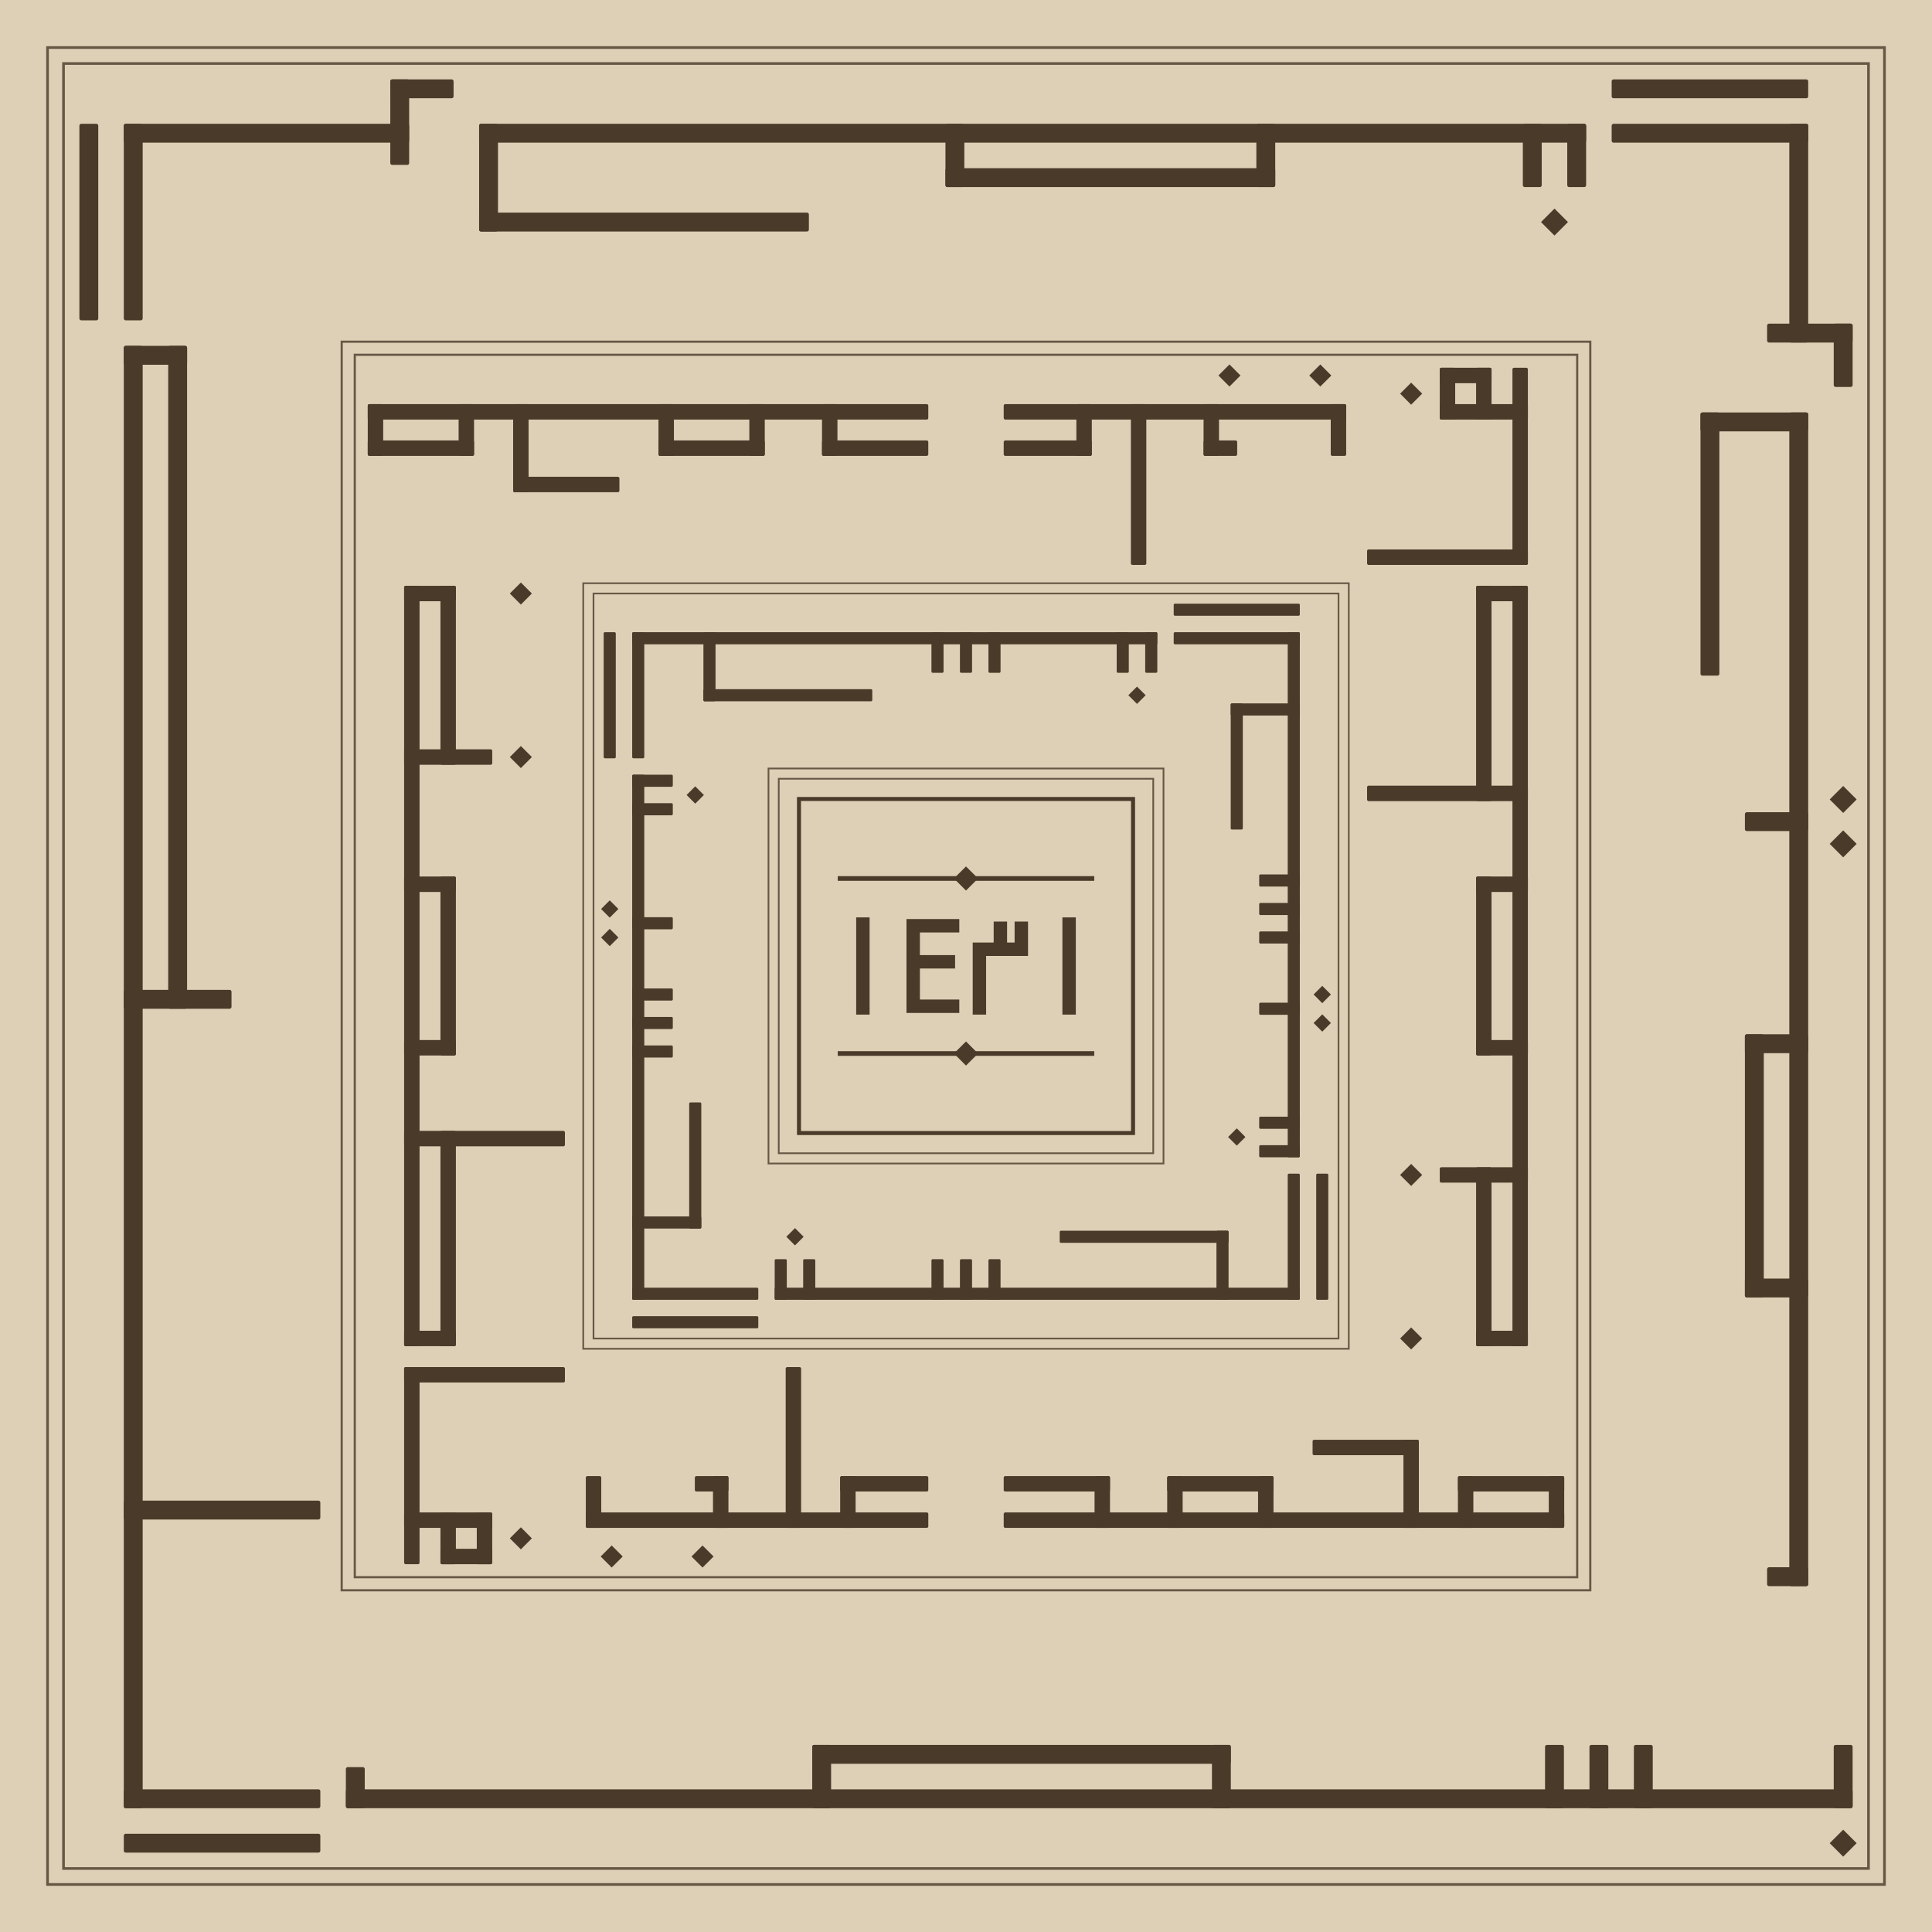
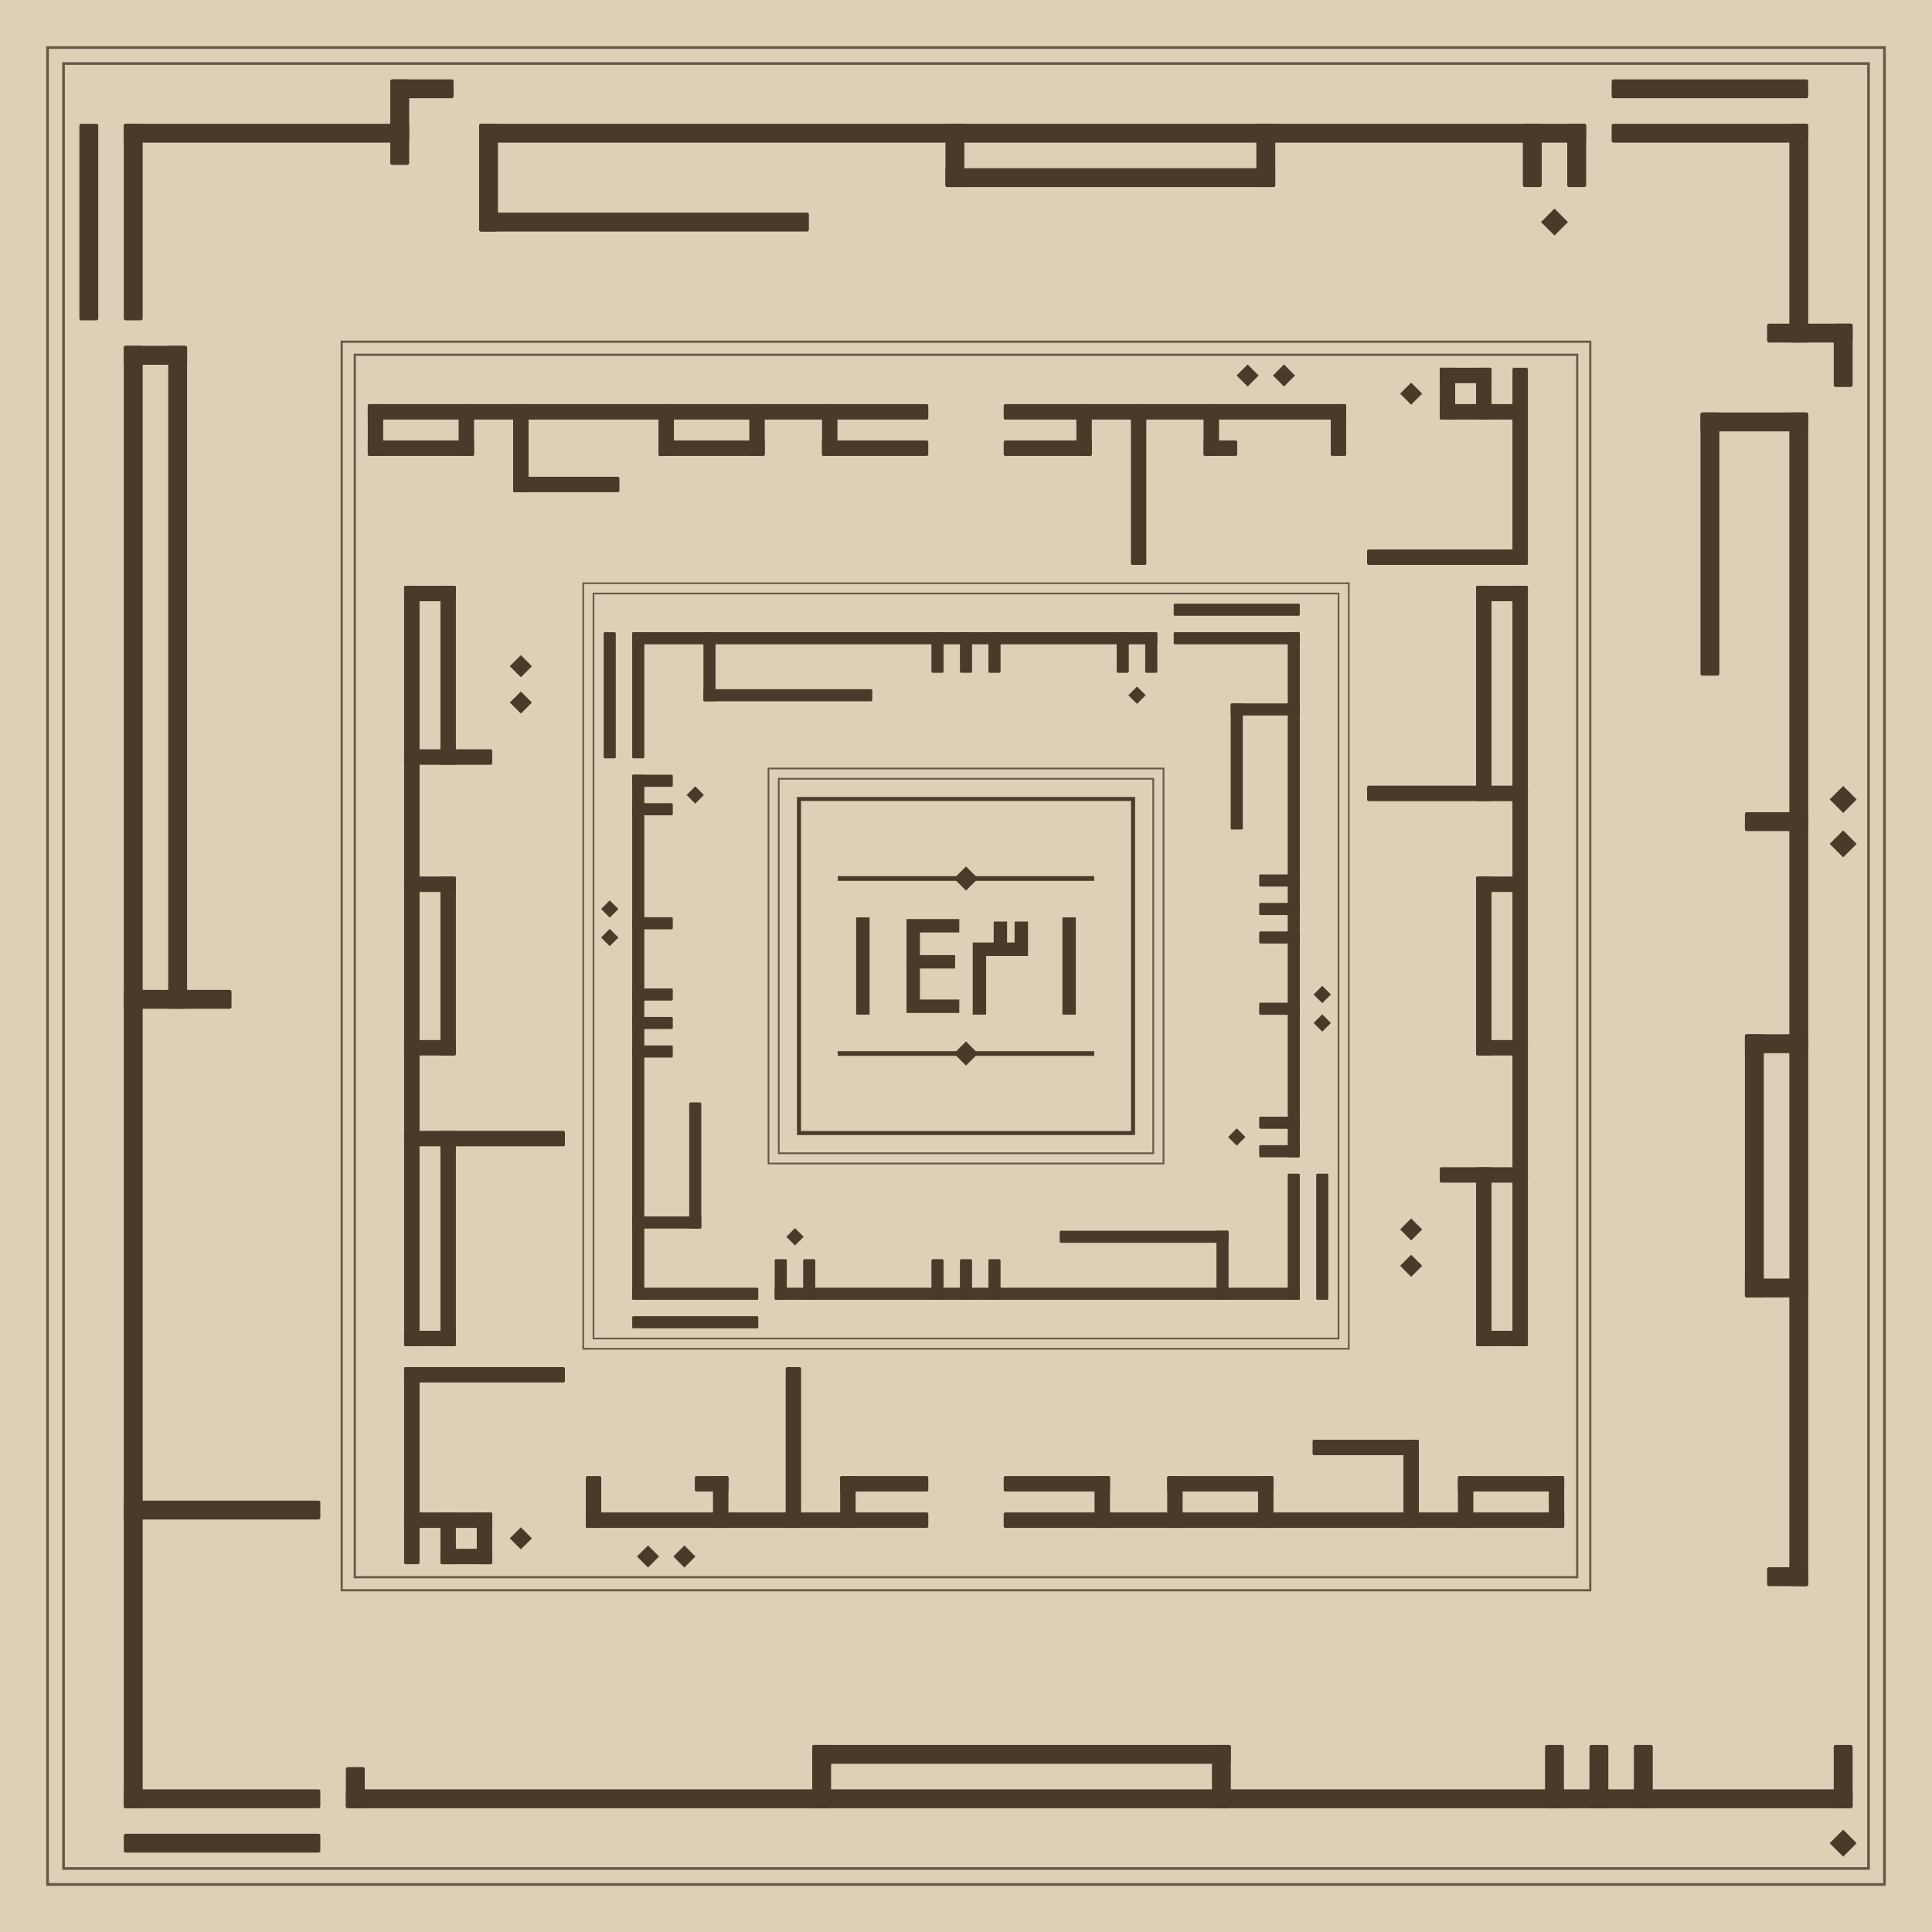
<svg xmlns="http://www.w3.org/2000/svg" viewBox="0 0 870 870" width="870" height="870" role="img" aria-label="Kufic rendering of بسم الله الرحمن الرحيم محمد علي فاطمة الحسن الحسين">
  <rect width="870" height="870" fill="#DDD0B6" />
  <rect x="359.79" y="359.79" width="150.43" height="150.43" fill="none" stroke="#4A3A2A" stroke-width="1.8" />
  <polyline points="388.57,416.13 388.57,453.87" fill="none" stroke="#4A3A2A" stroke-width="6.04" stroke-linejoin="miter" stroke-linecap="square" />
  <polyline points="428.96,416.88 411.22,416.88 411.22,433.11 427.07,433.11" fill="none" stroke="#4A3A2A" stroke-width="6.04" stroke-linejoin="miter" stroke-linecap="square" />
  <polyline points="411.22,433.11 411.22,453.12 428.96,453.12" fill="none" stroke="#4A3A2A" stroke-width="6.04" stroke-linejoin="miter" stroke-linecap="square" />
  <polyline points="441.04,453.87 441.04,427.45 450.48,427.45 450.48,418.01" fill="none" stroke="#4A3A2A" stroke-width="6.04" stroke-linejoin="miter" stroke-linecap="square" />
  <polyline points="450.48,427.45 459.91,427.45 459.91,418.01" fill="none" stroke="#4A3A2A" stroke-width="6.04" stroke-linejoin="miter" stroke-linecap="square" />
  <polyline points="481.43,416.13 481.43,453.87" fill="none" stroke="#4A3A2A" stroke-width="6.04" stroke-linejoin="miter" stroke-linecap="square" />
  <line x1="377.25" y1="395.59" x2="492.75" y2="395.59" stroke="#4A3A2A" stroke-width="2.11" />
  <path fill="#4A3A2A" d="M435 390.16L440.44 395.59L435 401.03L429.56 395.59Z" />
  <line x1="377.25" y1="474.41" x2="492.75" y2="474.41" stroke="#4A3A2A" stroke-width="2.11" />
  <path fill="#4A3A2A" d="M435 468.97L440.44 474.41L435 479.84L429.56 474.41Z" />
  <g fill="#4A3A2A">
    <rect x="175.75" y="35.75" width="28.5" height="8.5" rx="0.85" />
    <rect x="725.75" y="35.75" width="88.5" height="8.5" rx="0.85" />
    <rect x="55.75" y="55.75" width="128.5" height="8.5" rx="0.85" />
    <rect x="215.75" y="55.75" width="498.5" height="8.5" rx="0.85" />
    <rect x="725.75" y="55.75" width="88.5" height="8.5" rx="0.85" />
    <rect x="425.75" y="75.75" width="148.5" height="8.5" rx="0.85" />
    <rect x="215.75" y="95.75" width="148.5" height="8.5" rx="0.85" />
    <rect x="795.75" y="145.75" width="38.5" height="8.5" rx="0.85" />
    <rect x="55.75" y="155.75" width="28.5" height="8.5" rx="0.85" />
    <rect x="765.75" y="185.75" width="48.5" height="8.5" rx="0.85" />
    <rect x="785.75" y="365.75" width="28.5" height="8.5" rx="0.85" />
    <rect x="55.75" y="445.75" width="48.5" height="8.5" rx="0.85" />
    <rect x="785.75" y="465.75" width="28.5" height="8.5" rx="0.85" />
    <rect x="785.75" y="575.75" width="28.5" height="8.5" rx="0.85" />
    <rect x="55.75" y="675.75" width="88.5" height="8.5" rx="0.85" />
    <rect x="795.75" y="705.75" width="18.5" height="8.5" rx="0.85" />
    <rect x="365.75" y="785.75" width="188.5" height="8.5" rx="0.85" />
    <rect x="55.75" y="805.75" width="88.5" height="8.5" rx="0.85" />
    <rect x="155.75" y="805.75" width="678.5" height="8.5" rx="0.85" />
    <rect x="55.75" y="825.75" width="88.5" height="8.5" rx="0.85" />
    <rect x="35.75" y="55.75" width="8.5" height="88.5" rx="0.85" />
    <rect x="55.75" y="55.75" width="8.5" height="88.5" rx="0.85" />
    <rect x="55.75" y="155.75" width="8.5" height="658.5" rx="0.85" />
    <rect x="75.75" y="155.75" width="8.5" height="298.5" rx="0.85" />
    <rect x="155.75" y="795.75" width="8.5" height="18.5" rx="0.85" />
    <rect x="175.75" y="35.75" width="8.5" height="38.5" rx="0.85" />
    <rect x="215.75" y="55.75" width="8.5" height="48.5" rx="0.85" />
    <rect x="365.75" y="785.75" width="8.5" height="28.5" rx="0.85" />
    <rect x="425.75" y="55.75" width="8.5" height="28.5" rx="0.85" />
    <rect x="545.75" y="785.75" width="8.5" height="28.5" rx="0.85" />
    <rect x="565.75" y="55.75" width="8.5" height="28.5" rx="0.85" />
    <rect x="685.75" y="55.75" width="8.5" height="28.5" rx="0.85" />
    <rect x="695.75" y="785.75" width="8.5" height="28.5" rx="0.85" />
    <rect x="705.75" y="55.75" width="8.5" height="28.5" rx="0.85" />
    <rect x="715.75" y="785.75" width="8.5" height="28.5" rx="0.85" />
    <rect x="735.75" y="785.75" width="8.5" height="28.5" rx="0.85" />
    <rect x="765.75" y="185.75" width="8.5" height="118.5" rx="0.85" />
    <rect x="785.75" y="465.75" width="8.5" height="118.5" rx="0.85" />
    <rect x="805.75" y="55.75" width="8.5" height="98.5" rx="0.85" />
    <rect x="805.75" y="185.75" width="8.5" height="528.5" rx="0.85" />
    <rect x="825.75" y="145.75" width="8.5" height="28.5" rx="0.85" />
    <rect x="825.75" y="785.75" width="8.5" height="28.5" rx="0.85" />
    <path d="M700 93.93L706.07 100L700 106.07L693.93 100Z" />
    <path d="M830 353.93L836.07 360L830 366.07L823.93 360Z" />
    <path d="M830 373.93L836.07 380L830 386.07L823.93 380Z" />
    <path d="M830 823.93L836.07 830L830 836.07L823.93 830Z" />
    <rect x="648.34" y="165.61" width="23.32" height="6.95" rx="0.7" />
    <rect x="165.61" y="181.98" width="252.41" height="6.95" rx="0.7" />
    <rect x="451.98" y="181.98" width="154.23" height="6.95" rx="0.7" />
    <rect x="648.34" y="181.98" width="39.68" height="6.95" rx="0.7" />
    <rect x="165.61" y="198.34" width="47.86" height="6.95" rx="0.7" />
    <rect x="296.52" y="198.34" width="47.86" height="6.95" rx="0.7" />
    <rect x="370.16" y="198.34" width="47.86" height="6.95" rx="0.7" />
    <rect x="451.98" y="198.34" width="39.68" height="6.95" rx="0.7" />
    <rect x="541.98" y="198.34" width="15.14" height="6.95" rx="0.7" />
    <rect x="231.07" y="214.7" width="47.86" height="6.95" rx="0.7" />
    <rect x="615.61" y="247.43" width="72.41" height="6.95" rx="0.7" />
    <rect x="181.98" y="263.8" width="23.32" height="6.95" rx="0.7" />
    <rect x="664.7" y="263.8" width="23.32" height="6.95" rx="0.7" />
    <rect x="181.98" y="337.43" width="39.68" height="6.95" rx="0.7" />
    <rect x="615.61" y="353.8" width="72.41" height="6.95" rx="0.7" />
    <rect x="181.98" y="394.7" width="23.32" height="6.95" rx="0.7" />
    <rect x="664.7" y="394.7" width="23.32" height="6.95" rx="0.7" />
    <rect x="181.98" y="468.34" width="23.32" height="6.95" rx="0.7" />
    <rect x="664.7" y="468.34" width="23.32" height="6.95" rx="0.7" />
    <rect x="181.98" y="509.25" width="72.41" height="6.95" rx="0.7" />
    <rect x="648.34" y="525.61" width="39.68" height="6.95" rx="0.7" />
    <rect x="181.98" y="599.25" width="23.32" height="6.95" rx="0.7" />
    <rect x="664.7" y="599.25" width="23.32" height="6.95" rx="0.7" />
    <rect x="181.98" y="615.61" width="72.41" height="6.95" rx="0.7" />
    <rect x="591.07" y="648.34" width="47.86" height="6.95" rx="0.7" />
    <rect x="312.89" y="664.7" width="15.14" height="6.95" rx="0.7" />
    <rect x="378.34" y="664.7" width="39.68" height="6.95" rx="0.7" />
    <rect x="451.98" y="664.7" width="47.86" height="6.95" rx="0.7" />
    <rect x="525.61" y="664.7" width="47.86" height="6.95" rx="0.7" />
    <rect x="656.52" y="664.7" width="47.86" height="6.95" rx="0.7" />
    <rect x="181.98" y="681.07" width="39.68" height="6.95" rx="0.7" />
    <rect x="263.8" y="681.07" width="154.23" height="6.95" rx="0.7" />
    <rect x="451.98" y="681.07" width="252.41" height="6.95" rx="0.7" />
    <rect x="198.34" y="697.43" width="23.32" height="6.95" rx="0.7" />
    <rect x="165.61" y="181.98" width="6.95" height="23.32" rx="0.7" />
    <rect x="181.98" y="263.8" width="6.95" height="342.41" rx="0.7" />
    <rect x="181.98" y="615.61" width="6.95" height="88.77" rx="0.7" />
    <rect x="198.34" y="263.8" width="6.95" height="80.59" rx="0.7" />
    <rect x="198.34" y="394.7" width="6.95" height="80.59" rx="0.7" />
    <rect x="198.34" y="509.25" width="6.95" height="96.95" rx="0.7" />
    <rect x="198.34" y="681.07" width="6.95" height="23.32" rx="0.7" />
    <rect x="206.52" y="181.98" width="6.95" height="23.32" rx="0.7" />
    <rect x="214.7" y="681.07" width="6.95" height="23.32" rx="0.7" />
    <rect x="231.07" y="181.98" width="6.95" height="39.68" rx="0.7" />
    <rect x="263.8" y="664.7" width="6.95" height="23.32" rx="0.7" />
    <rect x="296.52" y="181.98" width="6.95" height="23.32" rx="0.7" />
    <rect x="321.07" y="664.7" width="6.95" height="23.32" rx="0.7" />
    <rect x="337.43" y="181.98" width="6.95" height="23.32" rx="0.7" />
    <rect x="353.8" y="615.61" width="6.95" height="72.41" rx="0.7" />
    <rect x="370.16" y="181.98" width="6.95" height="23.32" rx="0.7" />
    <rect x="378.34" y="664.7" width="6.95" height="23.32" rx="0.7" />
    <rect x="484.7" y="181.98" width="6.95" height="23.32" rx="0.7" />
    <rect x="492.89" y="664.7" width="6.95" height="23.32" rx="0.7" />
    <rect x="509.25" y="181.98" width="6.95" height="72.41" rx="0.7" />
    <rect x="525.61" y="664.7" width="6.95" height="23.32" rx="0.7" />
    <rect x="541.98" y="181.98" width="6.95" height="23.32" rx="0.7" />
    <rect x="566.52" y="664.7" width="6.95" height="23.32" rx="0.7" />
    <rect x="599.25" y="181.98" width="6.95" height="23.32" rx="0.7" />
    <rect x="631.98" y="648.34" width="6.95" height="39.68" rx="0.7" />
    <rect x="648.34" y="165.61" width="6.95" height="23.32" rx="0.7" />
    <rect x="656.52" y="664.7" width="6.95" height="23.32" rx="0.7" />
    <rect x="664.7" y="165.61" width="6.95" height="23.32" rx="0.7" />
    <rect x="664.7" y="263.8" width="6.95" height="96.95" rx="0.7" />
    <rect x="664.7" y="394.7" width="6.95" height="80.59" rx="0.7" />
    <rect x="664.7" y="525.61" width="6.95" height="80.59" rx="0.7" />
    <rect x="681.07" y="165.61" width="6.95" height="88.77" rx="0.7" />
    <rect x="681.07" y="263.8" width="6.95" height="342.41" rx="0.7" />
    <rect x="697.43" y="664.7" width="6.95" height="23.32" rx="0.7" />
-     <path d="M553.64 164.12L558.6 169.09L553.64 174.06L548.67 169.09Z" />
-     <path d="M594.55 164.12L599.51 169.09L594.55 174.06L589.58 169.09Z" />
+     <path d="M561.82 164.12L566.78 169.09L561.82 174.06L556.85 169.09Z" />
+     <path d="M578.18 164.12L583.15 169.09L578.18 174.06L573.22 169.09Z" />
    <path d="M635.45 172.31L640.42 177.27L635.45 182.24L630.49 177.27Z" />
-     <path d="M234.55 262.31L239.51 267.27L234.55 272.24L229.58 267.27Z" />
-     <path d="M234.55 335.94L239.51 340.91L234.55 345.88L229.58 340.91Z" />
-     <path d="M635.45 524.12L640.42 529.09L635.45 534.06L630.49 529.09Z" />
-     <path d="M635.45 597.76L640.42 602.73L635.45 607.69L630.49 602.73Z" />
+     <path d="M234.55 295.03L239.51 300L234.55 304.97L229.58 300Z" />
+     <path d="M234.55 311.4L239.51 316.36L234.55 321.33L229.58 316.36Z" />
+     <path d="M635.45 548.67L640.42 553.64L635.45 558.6L630.49 553.64Z" />
+     <path d="M635.45 565.03L640.42 570L635.45 574.97L630.49 570Z" />
    <path d="M234.55 687.76L239.51 692.73L234.55 697.69L229.58 692.73Z" />
-     <path d="M275.45 695.94L280.42 700.91L275.45 705.88L270.49 700.91Z" />
-     <path d="M316.36 695.94L321.33 700.91L316.36 705.88L311.4 700.91Z" />
+     <path d="M291.82 695.94L296.78 700.91L291.82 705.88L286.85 700.91Z" />
+     <path d="M308.18 695.94L313.15 700.91L308.18 705.88L303.22 700.91Z" />
    <rect x="528.53" y="271.84" width="56.79" height="5.45" rx="0.55" />
    <rect x="284.68" y="284.68" width="236.47" height="5.45" rx="0.55" />
    <rect x="528.53" y="284.68" width="56.79" height="5.45" rx="0.55" />
    <rect x="316.76" y="310.35" width="76.04" height="5.45" rx="0.55" />
    <rect x="554.2" y="316.76" width="31.12" height="5.45" rx="0.55" />
    <rect x="284.68" y="348.85" width="18.29" height="5.45" rx="0.55" />
    <rect x="284.68" y="361.68" width="18.29" height="5.45" rx="0.55" />
    <rect x="567.03" y="393.77" width="18.29" height="5.45" rx="0.55" />
    <rect x="567.03" y="406.6" width="18.29" height="5.45" rx="0.55" />
    <rect x="284.68" y="413.02" width="18.29" height="5.45" rx="0.55" />
    <rect x="567.03" y="419.44" width="18.29" height="5.45" rx="0.55" />
    <rect x="284.68" y="445.11" width="18.29" height="5.45" rx="0.55" />
    <rect x="567.03" y="451.52" width="18.29" height="5.45" rx="0.55" />
    <rect x="284.68" y="457.94" width="18.29" height="5.45" rx="0.55" />
    <rect x="284.68" y="470.78" width="18.29" height="5.45" rx="0.55" />
    <rect x="567.03" y="502.86" width="18.29" height="5.45" rx="0.55" />
    <rect x="567.03" y="515.7" width="18.29" height="5.45" rx="0.55" />
    <rect x="284.68" y="547.78" width="31.12" height="5.45" rx="0.55" />
    <rect x="477.19" y="554.2" width="76.04" height="5.45" rx="0.55" />
    <rect x="284.68" y="579.87" width="56.79" height="5.45" rx="0.55" />
    <rect x="348.85" y="579.87" width="236.47" height="5.45" rx="0.55" />
    <rect x="284.68" y="592.7" width="56.79" height="5.45" rx="0.55" />
    <rect x="271.84" y="284.68" width="5.45" height="56.79" rx="0.55" />
    <rect x="284.68" y="284.68" width="5.45" height="56.79" rx="0.55" />
    <rect x="284.68" y="348.85" width="5.45" height="236.47" rx="0.55" />
    <rect x="310.35" y="496.44" width="5.45" height="56.79" rx="0.55" />
    <rect x="316.76" y="284.68" width="5.45" height="31.12" rx="0.55" />
    <rect x="348.85" y="567.03" width="5.45" height="18.29" rx="0.55" />
    <rect x="361.68" y="567.03" width="5.45" height="18.29" rx="0.55" />
    <rect x="419.44" y="284.68" width="5.45" height="18.29" rx="0.55" />
    <rect x="419.44" y="567.03" width="5.45" height="18.29" rx="0.55" />
    <rect x="432.27" y="284.68" width="5.45" height="18.29" rx="0.55" />
    <rect x="432.27" y="567.03" width="5.45" height="18.29" rx="0.55" />
    <rect x="445.11" y="284.68" width="5.45" height="18.29" rx="0.55" />
    <rect x="445.11" y="567.03" width="5.45" height="18.29" rx="0.55" />
    <rect x="502.86" y="284.68" width="5.45" height="18.29" rx="0.55" />
    <rect x="515.7" y="284.68" width="5.45" height="18.29" rx="0.55" />
    <rect x="547.78" y="554.2" width="5.45" height="31.12" rx="0.55" />
    <rect x="554.2" y="316.76" width="5.45" height="56.79" rx="0.55" />
    <rect x="579.87" y="284.68" width="5.45" height="236.47" rx="0.55" />
    <rect x="579.87" y="528.53" width="5.45" height="56.79" rx="0.55" />
    <rect x="592.7" y="528.53" width="5.45" height="56.79" rx="0.55" />
    <path d="M512.01 309.18L515.9 313.07L512.01 316.97L508.11 313.07Z" />
    <path d="M313.07 354.1L316.97 357.99L313.07 361.89L309.18 357.99Z" />
    <path d="M274.57 405.44L278.47 409.33L274.57 413.23L270.68 409.33Z" />
    <path d="M274.57 418.27L278.47 422.17L274.57 426.06L270.68 422.17Z" />
    <path d="M595.43 443.94L599.32 447.83L595.43 451.73L591.53 447.83Z" />
    <path d="M595.43 456.77L599.32 460.67L595.43 464.56L591.53 460.67Z" />
    <path d="M556.93 508.11L560.82 512.01L556.93 515.9L553.03 512.01Z" />
    <path d="M357.99 553.03L361.89 556.93L357.99 560.82L354.1 556.93Z" />
  </g>
  <g fill="#9C3A22" />
  <rect x="28.6" y="28.6" width="812.8" height="812.8" fill="none" stroke="#675846" stroke-width="1.2" />
  <rect x="21.4" y="21.4" width="827.2" height="827.2" fill="none" stroke="#675846" stroke-width="1.2" />
  <rect x="159.76" y="159.76" width="550.47" height="550.47" fill="none" stroke="#675846" stroke-width="0.98" />
  <rect x="153.87" y="153.87" width="562.25" height="562.25" fill="none" stroke="#675846" stroke-width="0.98" />
  <rect x="267.26" y="267.26" width="335.49" height="335.49" fill="none" stroke="#675846" stroke-width="0.77" />
  <rect x="262.64" y="262.64" width="344.73" height="344.73" fill="none" stroke="#675846" stroke-width="0.77" />
  <rect x="350.68" y="350.68" width="168.64" height="168.64" fill="none" stroke="#675846" stroke-width="0.77" />
  <rect x="346.06" y="346.06" width="177.88" height="177.88" fill="none" stroke="#675846" stroke-width="0.77" />
</svg>
